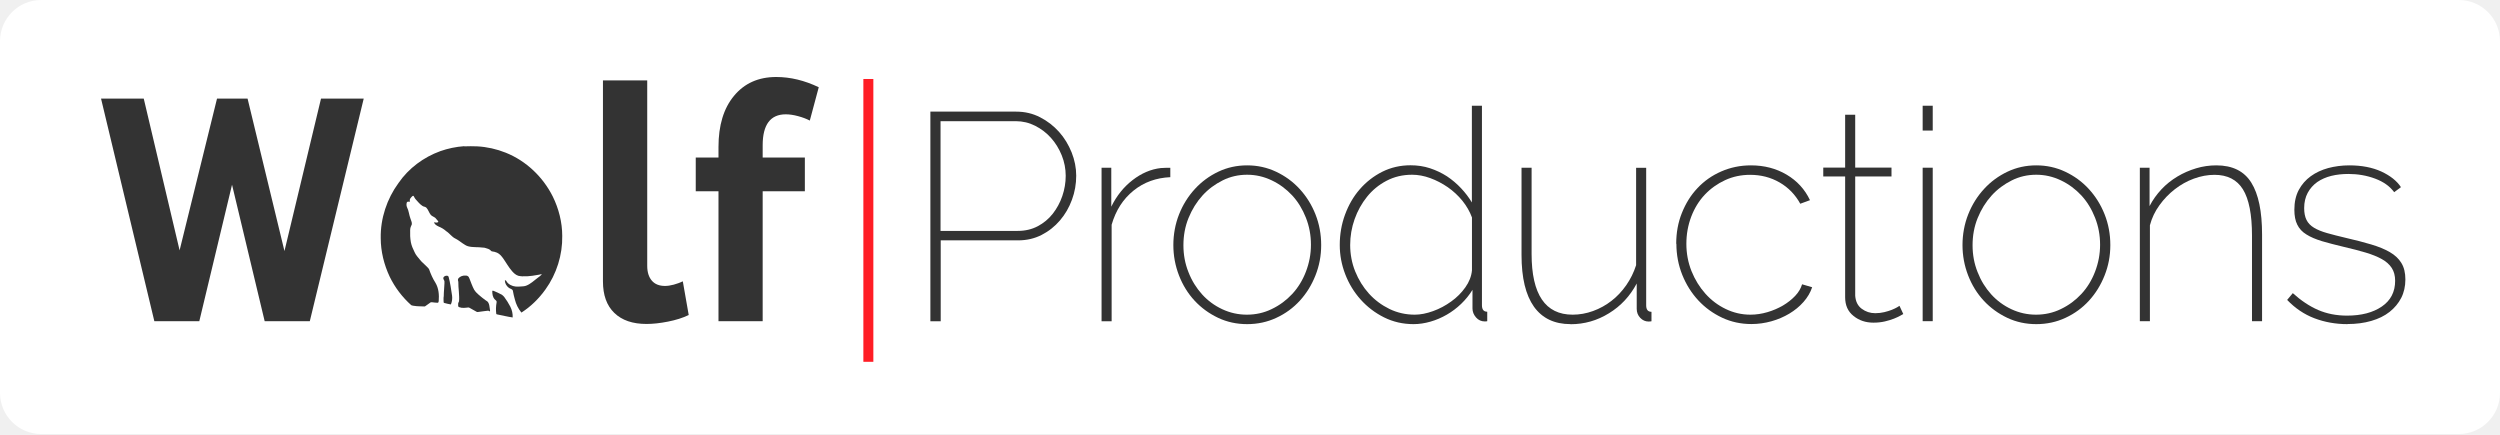
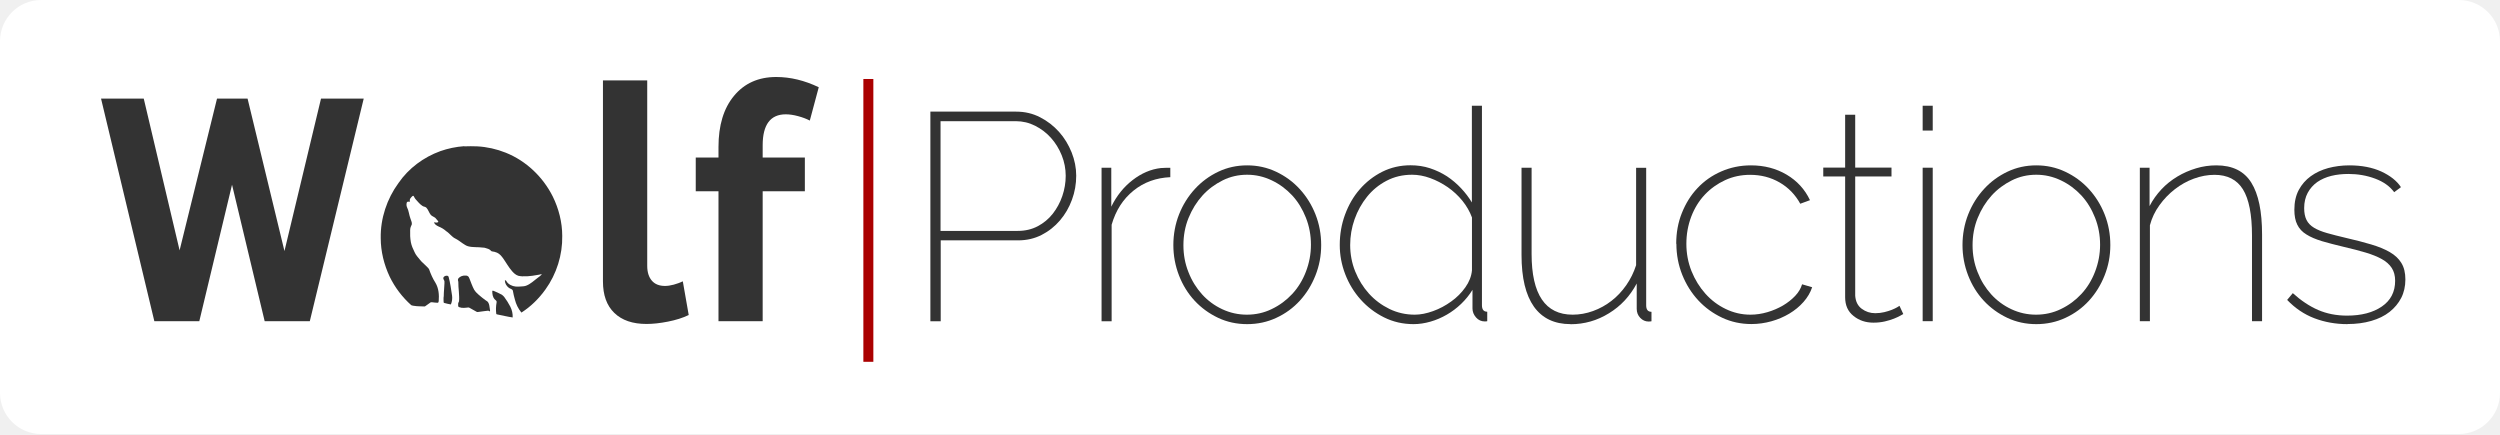
<svg xmlns="http://www.w3.org/2000/svg" id="Layer_2" viewBox="0 0 288 50">
  <defs>
-     <style>.cls-1{fill:#fff;}.cls-2{fill:#333;}.cls-3{fill:#ff1d25;}.cls-4{fill:none;}</style>
+     <style>.cls-1{fill:#fff;}.cls-2{fill:#333;}.cls-3{fill:#a00;}.cls-4{fill:none;}</style>
  </defs>
  <g id="Layer_1-2">
    <g>
      <rect class="cls-1" y="0" width="288" height="50" rx="4.75" ry="4.75" />
      <g>
        <path class="cls-2" d="M11.64,11.36h4.92l4.13,17.48,4.31-17.48h3.52l4.25,17.56,4.21-17.56h4.92l-6.21,25.64h-5.2l-3.76-15.72-3.77,15.72h-5.18L11.64,11.36Z" />
-         <path class="cls-4" d="M54.19,37.38c-1.62,0-3.08-.28-4.37-.84-1.29-.56-2.39-1.31-3.29-2.26-.9-.95-1.59-2.05-2.07-3.29-.48-1.24-.72-2.55-.72-3.91s.24-2.71,.72-3.95c.48-1.24,1.17-2.34,2.07-3.29,.9-.95,1.99-1.7,3.29-2.26,1.29-.56,2.75-.84,4.37-.84s3.07,.28,4.35,.84c1.28,.56,2.37,1.31,3.27,2.26s1.59,2.05,2.07,3.29c.48,1.24,.72,2.56,.72,3.95s-.24,2.67-.72,3.91c-.48,1.24-1.17,2.34-2.05,3.29-.89,.95-1.98,1.7-3.27,2.26-1.29,.56-2.75,.84-4.37,.84Zm-5.21-10.3c0,.89,.13,1.69,.4,2.41s.63,1.35,1.1,1.88,1.02,.94,1.65,1.24c.63,.29,1.32,.44,2.05,.44s1.42-.15,2.05-.44c.63-.29,1.18-.7,1.65-1.24s.84-1.17,1.1-1.9c.27-.73,.4-1.54,.4-2.43s-.13-1.66-.4-2.39c-.27-.73-.63-1.37-1.1-1.9s-1.02-.94-1.65-1.23c-.63-.29-1.32-.44-2.05-.44s-1.42,.15-2.05,.46c-.63,.3-1.18,.72-1.65,1.25s-.84,1.17-1.1,1.9c-.27,.74-.4,1.53-.4,2.39Z" />
+         <path class="cls-4" d="M54.19,37.38c-1.62,0-3.08-.28-4.37-.84-1.29-.56-2.39-1.31-3.29-2.26-.9-.95-1.59-2.05-2.07-3.29-.48-1.24-.72-2.55-.72-3.91s.24-2.71,.72-3.95c.48-1.24,1.17-2.34,2.07-3.29,.9-.95,1.99-1.7,3.29-2.26,1.29-.56,2.75-.84,4.37-.84s3.07,.28,4.35,.84c1.28,.56,2.37,1.31,3.27,2.26,.9,.95,1.59,2.05,2.07,3.29,.48,1.24,.72,2.56,.72,3.95s-.24,2.67-.72,3.91c-.48,1.24-1.17,2.34-2.05,3.29-.89,.95-1.98,1.7-3.27,2.26-1.29,.56-2.75,.84-4.37,.84Zm-5.21-10.3c0,.89,.13,1.69,.4,2.41s.63,1.35,1.1,1.88,1.02,.94,1.65,1.24c.63,.29,1.32,.44,2.05,.44s1.42-.15,2.05-.44c.63-.29,1.18-.7,1.65-1.24s.84-1.17,1.1-1.9c.27-.73,.4-1.54,.4-2.43s-.13-1.66-.4-2.39c-.27-.73-.63-1.37-1.1-1.9s-1.02-.94-1.65-1.23c-.63-.29-1.32-.44-2.05-.44s-1.42,.15-2.05,.46c-.63,.3-1.18,.72-1.65,1.25s-.84,1.17-1.1,1.9c-.27,.74-.4,1.53-.4,2.39Z" />
        <path class="cls-2" d="M69.47,9.26h5.09V30.62c0,.74,.18,1.3,.53,1.71,.35,.41,.86,.61,1.52,.61,.3,0,.64-.05,1.01-.15s.72-.23,1.04-.38l.68,3.88c-.68,.33-1.48,.58-2.39,.76s-1.74,.27-2.47,.27c-1.6,0-2.83-.42-3.71-1.27s-1.31-2.06-1.31-3.63V9.26Z" />
        <path class="cls-2" d="M82.77,37v-14.97h-2.62v-3.88h2.62v-1.22c0-2.48,.59-4.45,1.79-5.89,1.19-1.44,2.81-2.17,4.86-2.17,1.62,0,3.25,.39,4.9,1.18l-1.03,3.84c-.38-.2-.83-.37-1.35-.51-.52-.14-.99-.21-1.42-.21-1.77,0-2.66,1.19-2.66,3.57v1.41h4.86v3.88h-4.86v14.97h-5.09Z" />
        <path class="cls-3" d="M99.46,41.68V9.1h1.15V41.68h-1.15Z" />
        <path class="cls-2" d="M107.18,37V12.86h9.89c1,0,1.92,.22,2.75,.65,.84,.43,1.56,.99,2.18,1.68s1.09,1.48,1.45,2.36c.35,.88,.53,1.78,.53,2.69,0,.95-.16,1.88-.49,2.77-.33,.9-.79,1.69-1.38,2.38-.59,.69-1.29,1.25-2.11,1.67-.82,.42-1.72,.63-2.72,.63h-8.91v9.32h-1.19Zm1.19-10.4h8.87c.86,0,1.63-.18,2.31-.54,.68-.36,1.26-.84,1.73-1.44s.84-1.28,1.1-2.04c.26-.76,.39-1.54,.39-2.33s-.15-1.6-.46-2.36-.72-1.43-1.24-2.01-1.13-1.04-1.82-1.39c-.69-.35-1.43-.53-2.23-.53h-8.67v12.65Z" />
        <path class="cls-2" d="M134.83,20.41c-1.63,.07-3.05,.58-4.25,1.55s-2.04,2.27-2.52,3.93v11.12h-1.16V19.32h1.12v4.49c.61-1.25,1.43-2.27,2.45-3.06,1.02-.79,2.11-1.26,3.26-1.39,.23-.02,.44-.03,.63-.03h.46v1.09Z" />
        <path class="cls-2" d="M143.67,37.34c-1.2,0-2.32-.24-3.35-.73-1.03-.49-1.93-1.14-2.7-1.97-.77-.83-1.37-1.8-1.8-2.91-.43-1.11-.65-2.28-.65-3.5s.22-2.43,.66-3.54c.44-1.11,1.05-2.08,1.82-2.92,.77-.84,1.67-1.5,2.7-1.99s2.14-.73,3.32-.73,2.29,.24,3.33,.73c1.04,.49,1.95,1.15,2.72,1.99,.77,.84,1.38,1.81,1.82,2.92,.44,1.11,.66,2.29,.66,3.54s-.22,2.39-.66,3.5c-.44,1.11-1.04,2.08-1.8,2.91-.76,.83-1.66,1.49-2.7,1.97-1.04,.49-2.17,.73-3.37,.73Zm-7.34-9.08c0,1.09,.19,2.12,.58,3.09,.38,.98,.91,1.83,1.56,2.55s1.43,1.3,2.33,1.72,1.84,.63,2.84,.63,1.98-.21,2.87-.65c.9-.43,1.68-1.01,2.35-1.73s1.2-1.58,1.58-2.57,.58-2.02,.58-3.11-.19-2.12-.58-3.11-.91-1.84-1.58-2.57c-.67-.72-1.45-1.3-2.35-1.73s-1.84-.65-2.84-.65-1.94,.21-2.82,.65-1.66,1.01-2.33,1.75-1.2,1.6-1.6,2.58-.59,2.04-.59,3.14Z" />
        <path class="cls-2" d="M162.84,37.34c-1.22,0-2.36-.26-3.4-.78-1.04-.52-1.94-1.21-2.7-2.06-.76-.85-1.35-1.82-1.77-2.91-.42-1.09-.63-2.21-.63-3.37,0-1.22,.2-2.39,.61-3.5,.41-1.11,.97-2.09,1.7-2.92,.73-.84,1.59-1.51,2.58-2.01,1-.5,2.09-.75,3.26-.75,.79,0,1.54,.11,2.24,.34,.7,.23,1.35,.54,1.96,.93,.6,.4,1.14,.86,1.63,1.38,.49,.52,.9,1.07,1.24,1.63V12.18h1.16v22.98c0,.5,.2,.75,.61,.75v1.09c-.07,.02-.16,.03-.27,.03-.41,0-.75-.15-1.02-.46-.27-.31-.41-.65-.41-1.04v-2.14c-.36,.59-.8,1.13-1.31,1.62-.51,.49-1.06,.9-1.65,1.24-.59,.34-1.21,.61-1.87,.8-.66,.19-1.31,.29-1.97,.29Zm.14-1.09c.66,0,1.36-.14,2.11-.41,.75-.27,1.44-.64,2.09-1.11,.65-.46,1.19-1.01,1.63-1.63,.44-.62,.7-1.28,.76-1.96v-6.09c-.25-.68-.62-1.32-1.1-1.92-.49-.6-1.05-1.12-1.68-1.56-.64-.44-1.31-.79-2.02-1.05s-1.41-.39-2.09-.39c-1.09,0-2.07,.23-2.96,.7-.88,.46-1.63,1.08-2.24,1.84-.61,.76-1.09,1.62-1.43,2.58-.34,.96-.51,1.96-.51,2.98s.19,2.08,.58,3.04c.39,.96,.91,1.81,1.58,2.55,.67,.74,1.46,1.33,2.36,1.77,.91,.44,1.88,.66,2.92,.66Z" />
        <path class="cls-2" d="M180.93,37.34c-1.86,0-3.26-.67-4.22-2.01-.95-1.34-1.43-3.32-1.43-5.95v-10.06h1.16v9.93c0,4.67,1.58,7,4.73,7,.79,0,1.58-.14,2.35-.42,.77-.28,1.48-.67,2.12-1.17,.65-.5,1.21-1.1,1.7-1.8,.49-.7,.87-1.47,1.14-2.31v-11.22h1.16v15.84c0,.5,.2,.75,.61,.75v1.09c-.09,.02-.2,.03-.34,.03-.36,0-.68-.14-.95-.42-.27-.28-.41-.63-.41-1.04v-2.92c-.77,1.45-1.84,2.6-3.2,3.43-1.36,.84-2.83,1.26-4.42,1.26Z" />
        <path class="cls-2" d="M193.1,28.09c0-1.27,.21-2.45,.65-3.55s1.03-2.06,1.8-2.87c.77-.82,1.68-1.46,2.74-1.92,1.05-.46,2.19-.7,3.42-.7,1.54,0,2.91,.36,4.11,1.07,1.2,.71,2.1,1.69,2.69,2.94l-1.12,.41c-.57-1.04-1.36-1.86-2.38-2.45-1.02-.59-2.15-.88-3.4-.88-1.02,0-1.98,.2-2.87,.61s-1.68,.97-2.35,1.68c-.67,.71-1.19,1.56-1.56,2.53-.37,.98-.56,2.02-.56,3.13s.2,2.16,.59,3.14c.4,.99,.93,1.85,1.6,2.6s1.45,1.34,2.35,1.77c.89,.43,1.84,.65,2.84,.65,.66,0,1.31-.1,1.96-.29,.65-.19,1.24-.45,1.78-.76,.54-.32,1.01-.69,1.41-1.11,.4-.42,.66-.87,.8-1.34l1.16,.34c-.2,.61-.54,1.18-1,1.7-.46,.52-1.01,.97-1.63,1.34-.62,.37-1.31,.67-2.06,.88-.75,.21-1.52,.32-2.31,.32-1.2,0-2.32-.24-3.37-.73-1.04-.49-1.96-1.15-2.74-1.99-.78-.84-1.4-1.82-1.85-2.94-.45-1.12-.68-2.32-.68-3.59Z" />
        <path class="cls-2" d="M219.25,36.18s-.16,.09-.34,.19-.42,.22-.73,.34c-.31,.12-.66,.23-1.05,.32s-.83,.14-1.31,.14c-.88,0-1.65-.25-2.29-.77-.65-.51-.97-1.23-.97-2.16v-13.91h-2.52v-1.02h2.52v-6.09h1.16v6.09h4.18v1.02h-4.18v13.74c.05,.66,.29,1.16,.75,1.5s.97,.51,1.56,.51c.36,0,.71-.04,1.04-.12,.33-.08,.62-.17,.87-.27,.25-.1,.45-.2,.61-.29,.16-.09,.25-.15,.27-.17l.44,.95Z" />
        <path class="cls-2" d="M221.49,15.04v-2.86h1.16v2.86h-1.16Zm0,21.96V19.32h1.16v17.68h-1.16Z" />
        <path class="cls-2" d="M234.58,37.34c-1.2,0-2.32-.24-3.35-.73-1.03-.49-1.93-1.14-2.7-1.97-.77-.83-1.37-1.8-1.8-2.91-.43-1.11-.65-2.28-.65-3.5s.22-2.43,.66-3.54c.44-1.11,1.05-2.08,1.82-2.92,.77-.84,1.67-1.5,2.7-1.99s2.14-.73,3.32-.73,2.29,.24,3.33,.73c1.04,.49,1.95,1.15,2.72,1.99,.77,.84,1.38,1.81,1.82,2.92,.44,1.11,.66,2.29,.66,3.54s-.22,2.39-.66,3.5c-.44,1.11-1.04,2.08-1.8,2.91-.76,.83-1.66,1.49-2.7,1.97-1.04,.49-2.17,.73-3.37,.73Zm-7.34-9.08c0,1.09,.19,2.12,.58,3.09,.38,.98,.91,1.83,1.56,2.55s1.43,1.3,2.33,1.72,1.84,.63,2.84,.63,1.98-.21,2.87-.65c.9-.43,1.68-1.01,2.35-1.73s1.2-1.58,1.58-2.57,.58-2.02,.58-3.11-.19-2.12-.58-3.11-.91-1.84-1.58-2.57c-.67-.72-1.45-1.3-2.35-1.73s-1.84-.65-2.84-.65-1.94,.21-2.82,.65-1.66,1.01-2.33,1.75-1.2,1.6-1.6,2.58-.59,2.04-.59,3.14Z" />
        <path class="cls-2" d="M260.59,37h-1.16v-9.86c0-2.43-.35-4.2-1.04-5.32-.69-1.12-1.79-1.68-3.28-1.68-.79,0-1.59,.15-2.38,.44-.79,.29-1.52,.7-2.19,1.22-.67,.52-1.26,1.13-1.77,1.84-.51,.7-.88,1.47-1.1,2.31v11.05h-1.16V19.32h1.12v4.42c.36-.7,.82-1.34,1.36-1.92,.54-.58,1.16-1.07,1.84-1.48,.68-.41,1.4-.72,2.16-.95,.76-.23,1.54-.34,2.33-.34,1.86,0,3.2,.66,4.03,1.99s1.24,3.31,1.24,5.97v10Z" />
        <path class="cls-2" d="M270.42,37.34c-1.36,0-2.63-.23-3.81-.68-1.18-.45-2.22-1.16-3.13-2.11l.65-.78c.95,.86,1.93,1.51,2.92,1.94s2.11,.65,3.33,.65c1.65,0,2.99-.35,4.01-1.05,1.02-.7,1.53-1.69,1.53-2.96,0-.59-.13-1.08-.39-1.48-.26-.4-.64-.74-1.14-1.02-.5-.28-1.12-.53-1.85-.75-.74-.22-1.58-.44-2.53-.66-.97-.23-1.82-.45-2.53-.66-.71-.22-1.31-.47-1.78-.77-.48-.29-.83-.67-1.05-1.12-.23-.45-.34-1.03-.34-1.73,0-.88,.17-1.64,.51-2.28,.34-.63,.8-1.16,1.38-1.58,.58-.42,1.25-.73,2.01-.94,.76-.2,1.57-.31,2.43-.31,1.43,0,2.66,.24,3.69,.71,1.03,.48,1.79,1.08,2.26,1.8l-.78,.58c-.5-.68-1.23-1.2-2.19-1.56-.96-.36-1.99-.54-3.08-.54-.7,0-1.36,.07-1.97,.22s-1.15,.39-1.62,.71c-.46,.33-.83,.74-1.1,1.24-.27,.5-.41,1.09-.41,1.77,0,.54,.09,1,.27,1.36,.18,.36,.47,.66,.87,.9,.4,.24,.9,.44,1.5,.61s1.33,.36,2.19,.56c1.09,.25,2.05,.5,2.89,.75s1.55,.54,2.14,.88c.59,.34,1.04,.76,1.34,1.26,.31,.5,.46,1.13,.46,1.9s-.16,1.5-.48,2.12c-.32,.62-.77,1.16-1.34,1.61-.58,.46-1.28,.8-2.11,1.04-.83,.24-1.74,.36-2.74,.36Z" />
      </g>
      <g>
        <path class="cls-2" d="M53.48,16.86c.5-.02,1.01-.02,1.49,0,1.13,.06,2.24,.31,3.29,.73,2.35,.94,4.29,2.79,5.42,5.05,.69,1.4,1.09,2.97,1.09,4.54,.04,2.18-.65,4.38-1.93,6.16-.75,1.05-1.68,1.97-2.76,2.66h-.02c-.36-.44-.61-.94-.75-1.51-.1-.34-.17-.67-.23-1.01-.08-.21-.34-.21-.48-.34-.25-.19-.44-.5-.44-.84,.04-.02,.08-.02,.13,.02,.08,.1,.15,.25,.27,.34,.31,.27,.73,.38,1.15,.36,.29-.04,.61,0,.88-.1,.52-.19,.92-.59,1.36-.92,.17-.1,.29-.23,.44-.36,0-.02,.02-.04,.02-.04-.1-.02-.19,.02-.29,.04-.27,.04-.52,.08-.8,.13-.4,.06-.8,.08-1.19,.06-.15-.02-.29-.02-.42-.06-.31-.1-.52-.31-.71-.52-.42-.48-.71-1.03-1.07-1.53-.19-.25-.38-.48-.67-.61-.19-.08-.38-.13-.57-.15-.08,0-.13-.08-.19-.13-.15-.15-.36-.19-.54-.25-.1-.04-.23-.06-.36-.06-.57-.08-1.13,0-1.68-.15-.23-.06-.42-.21-.63-.34-.27-.19-.54-.4-.82-.54-.42-.19-.67-.61-1.07-.86-.25-.23-.54-.4-.88-.54-.21-.1-.44-.23-.52-.46v-.02c.17,.02,.36,.08,.5-.04,0-.04-.04-.08-.06-.13-.1-.13-.19-.23-.29-.34-.17-.13-.38-.19-.52-.34-.21-.25-.29-.61-.52-.84-.13-.13-.34-.1-.46-.21-.29-.19-.5-.46-.73-.71-.13-.13-.19-.29-.27-.42-.04-.04-.1-.02-.15,.02-.1,.08-.17,.19-.25,.29-.06,.1-.04,.23-.04,.36-.1-.02-.27-.06-.34,.06-.06,.17-.06,.4,.02,.57,.21,.4,.23,.88,.4,1.32,.06,.21,.19,.42,.15,.65-.1,.19-.19,.42-.19,.65-.02,.46,0,.94,.08,1.4,.08,.4,.23,.75,.42,1.13,.15,.36,.42,.63,.65,.92,.19,.25,.44,.42,.65,.65,.13,.15,.29,.25,.38,.42,.19,.54,.42,1.07,.73,1.55,.38,.63,.44,1.4,.38,2.12-.02,.06-.02,.19-.13,.19-.21,0-.42-.04-.63-.06-.06,0-.15-.02-.21,.04-.19,.15-.4,.27-.59,.42-.06,.04-.15,.02-.21,.02-.34-.02-.67,0-1.01-.06-.13-.02-.25-.02-.38-.08-1.03-.92-1.88-2.03-2.49-3.29-.65-1.38-1.03-2.91-1.03-4.44-.04-2.26,.71-4.52,2.05-6.35,1.17-1.7,2.89-2.97,4.82-3.67,.88-.31,1.8-.5,2.74-.57Z" />
        <path class="cls-2" d="M52.81,32.06c.21-.23,.52-.34,.82-.31,.13-.02,.27,.04,.36,.15,.04,.06,.06,.15,.1,.21,.17,.42,.31,.86,.54,1.28,.15,.23,.34,.42,.54,.59,.25,.21,.5,.42,.77,.61,.13,.08,.25,.15,.31,.27,.13,.21,.13,.46,.17,.67,0,.1,.06,.23,.02,.34-.08,0-.13-.08-.21-.08-.34,.02-.67,.1-1.01,.13-.1,0-.23,.06-.31,0-.27-.15-.54-.31-.82-.46-.1-.06-.21-.04-.31-.02-.19,.02-.4,.04-.59,.02-.1-.02-.21-.06-.31-.08-.13-.04-.1-.21-.1-.29-.02-.15,.04-.25,.1-.38,.04-.38,0-.75-.02-1.13-.04-.38-.06-.73-.06-1.11-.04-.13-.08-.25,0-.38Z" />
        <path class="cls-2" d="M51.32,31.79c.13-.06,.31-.04,.36,.1,.19,.71,.29,1.45,.4,2.18,.04,.34,0,.67-.13,.98l-.02,.02c-.25-.04-.5-.1-.75-.17-.08,0-.08-.13-.08-.19,0-.19-.02-.4,.02-.59,.02-.27,0-.54,.04-.8,0-.31,.06-.61,.04-.92-.02-.13-.15-.23-.13-.38,.02-.13,.15-.21,.25-.25Z" />
        <path class="cls-2" d="M56.74,33.49s.08,0,.13,.02c.31,.13,.63,.27,.94,.44,.1,.06,.19,.17,.27,.25,.27,.36,.5,.73,.71,1.13,.19,.38,.29,.8,.27,1.24-.59-.08-1.15-.23-1.74-.34-.06-.02-.15-.02-.15-.08-.06-.44-.04-.88,.04-1.32,.04-.15-.1-.25-.21-.34-.25-.25-.29-.63-.29-.96l.02-.04Z" />
      </g>
    </g>
  </g>
</svg>
